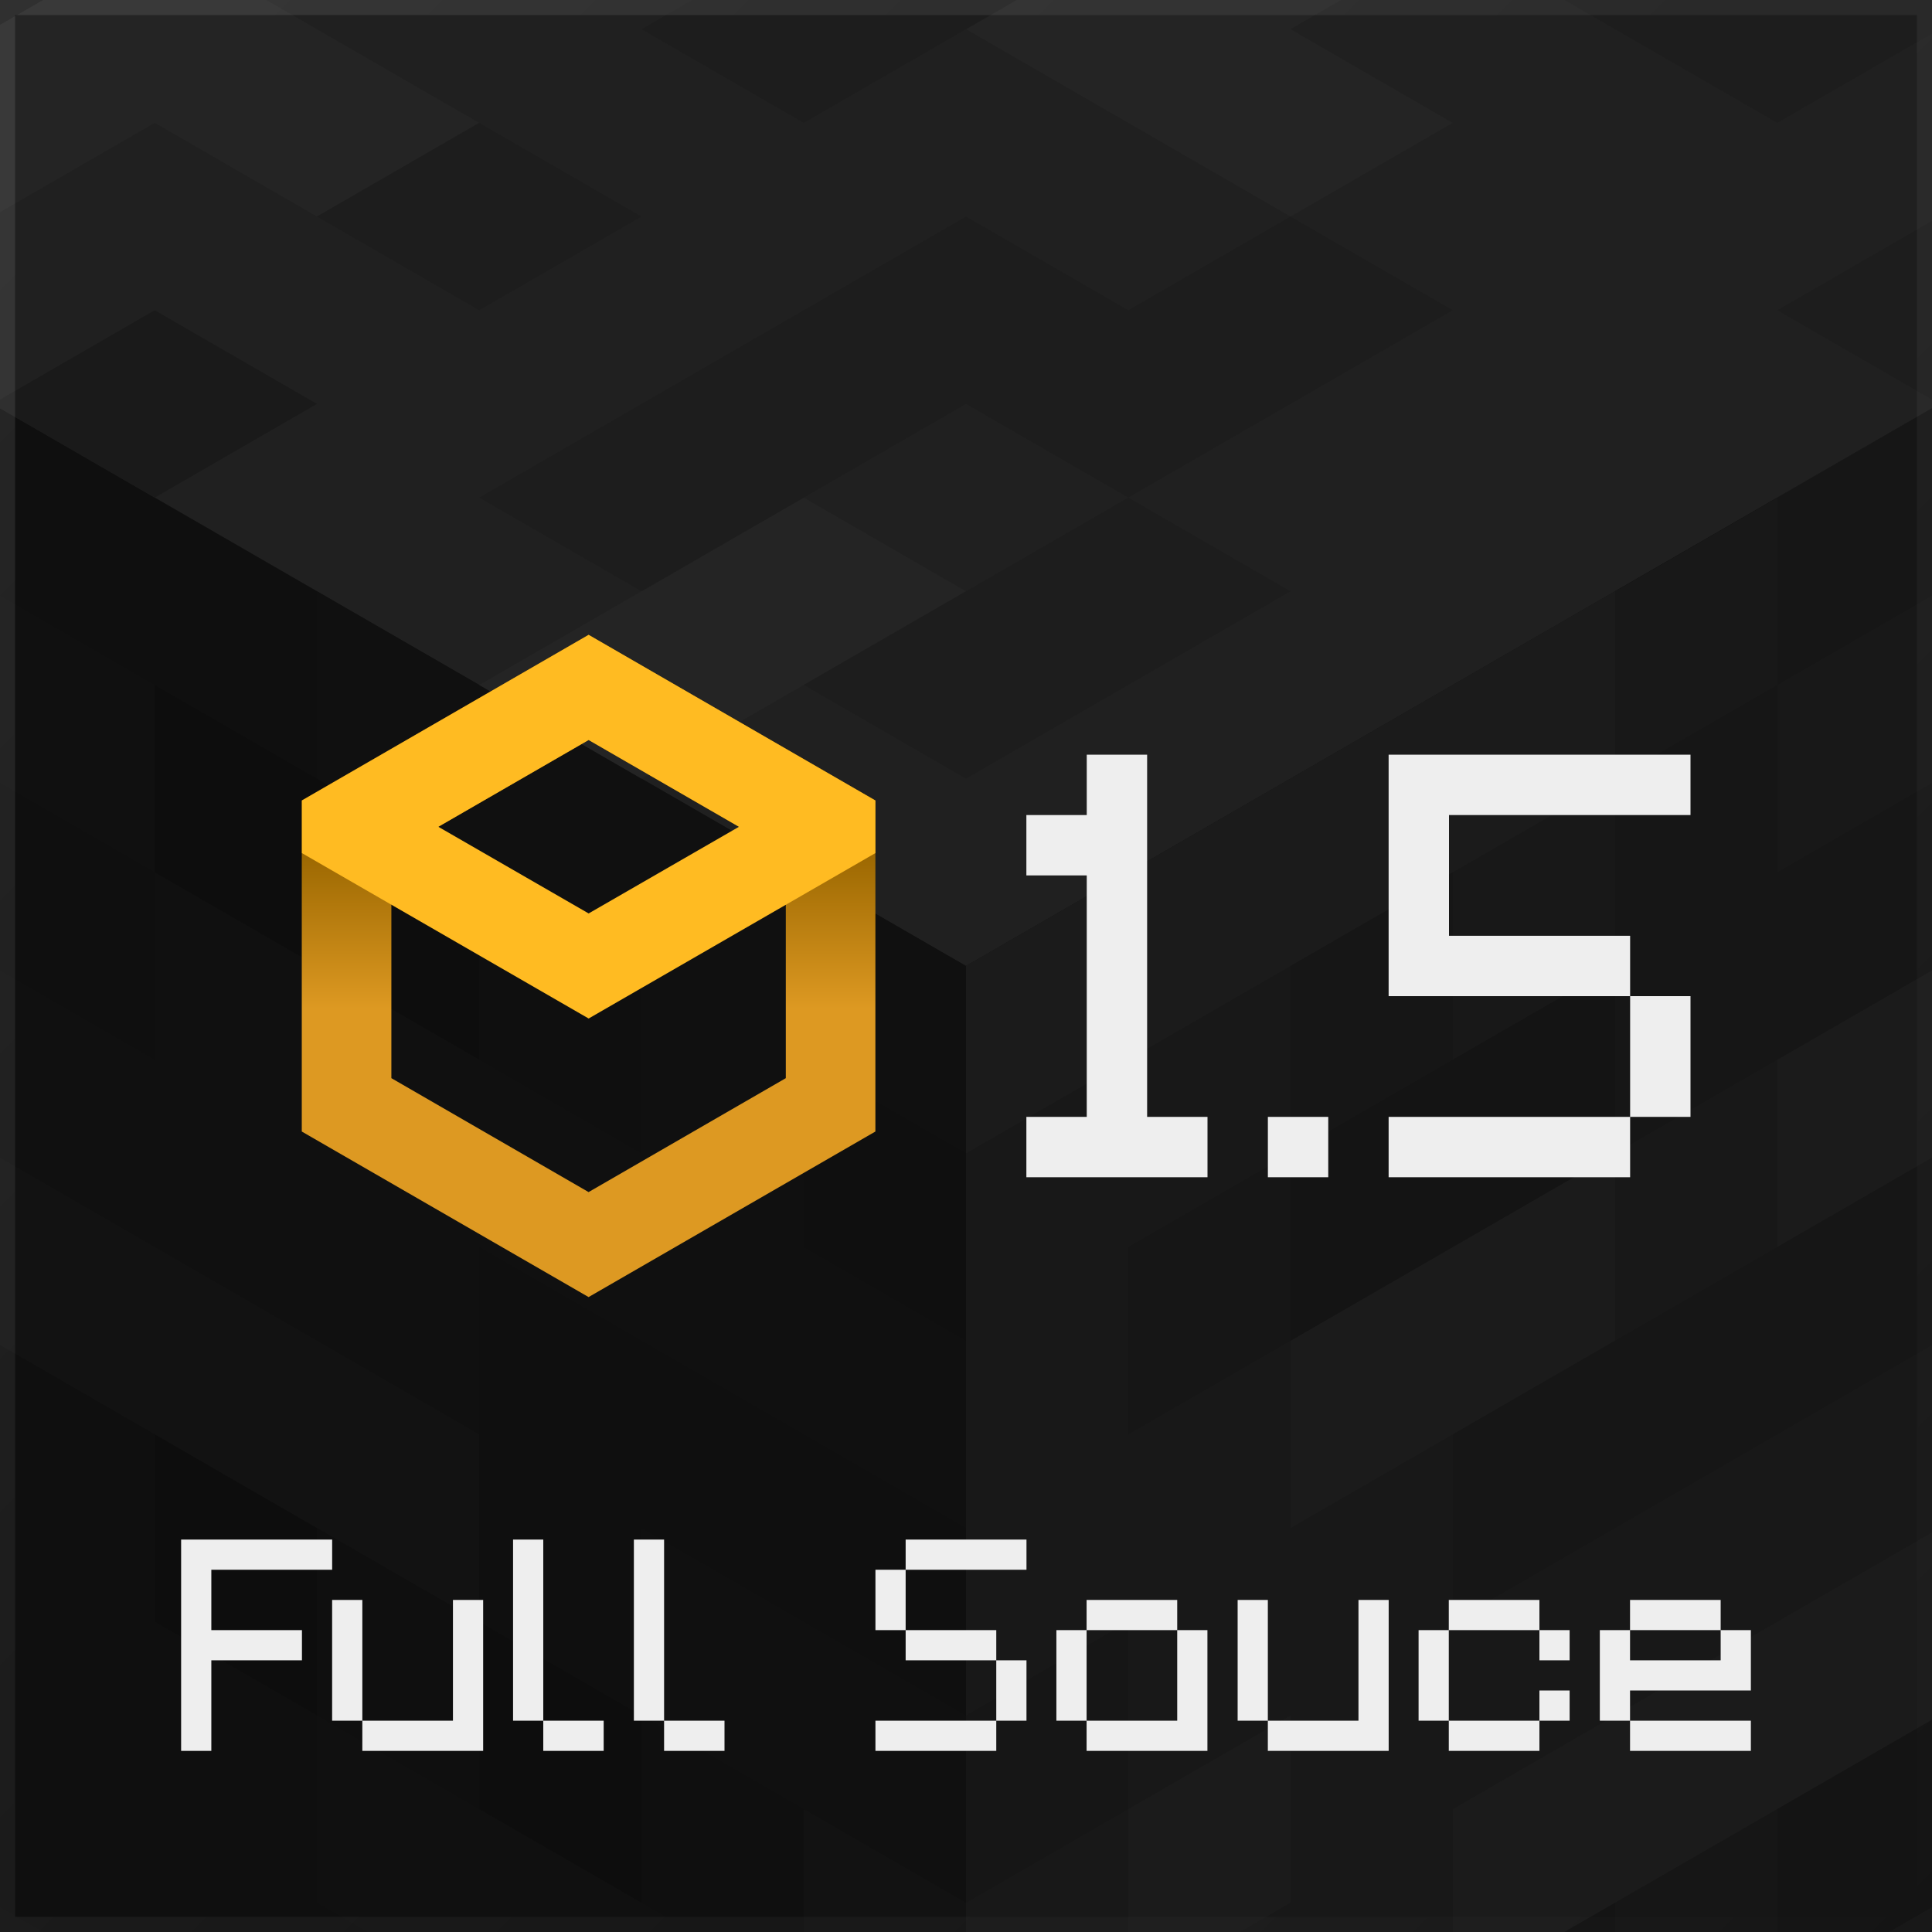
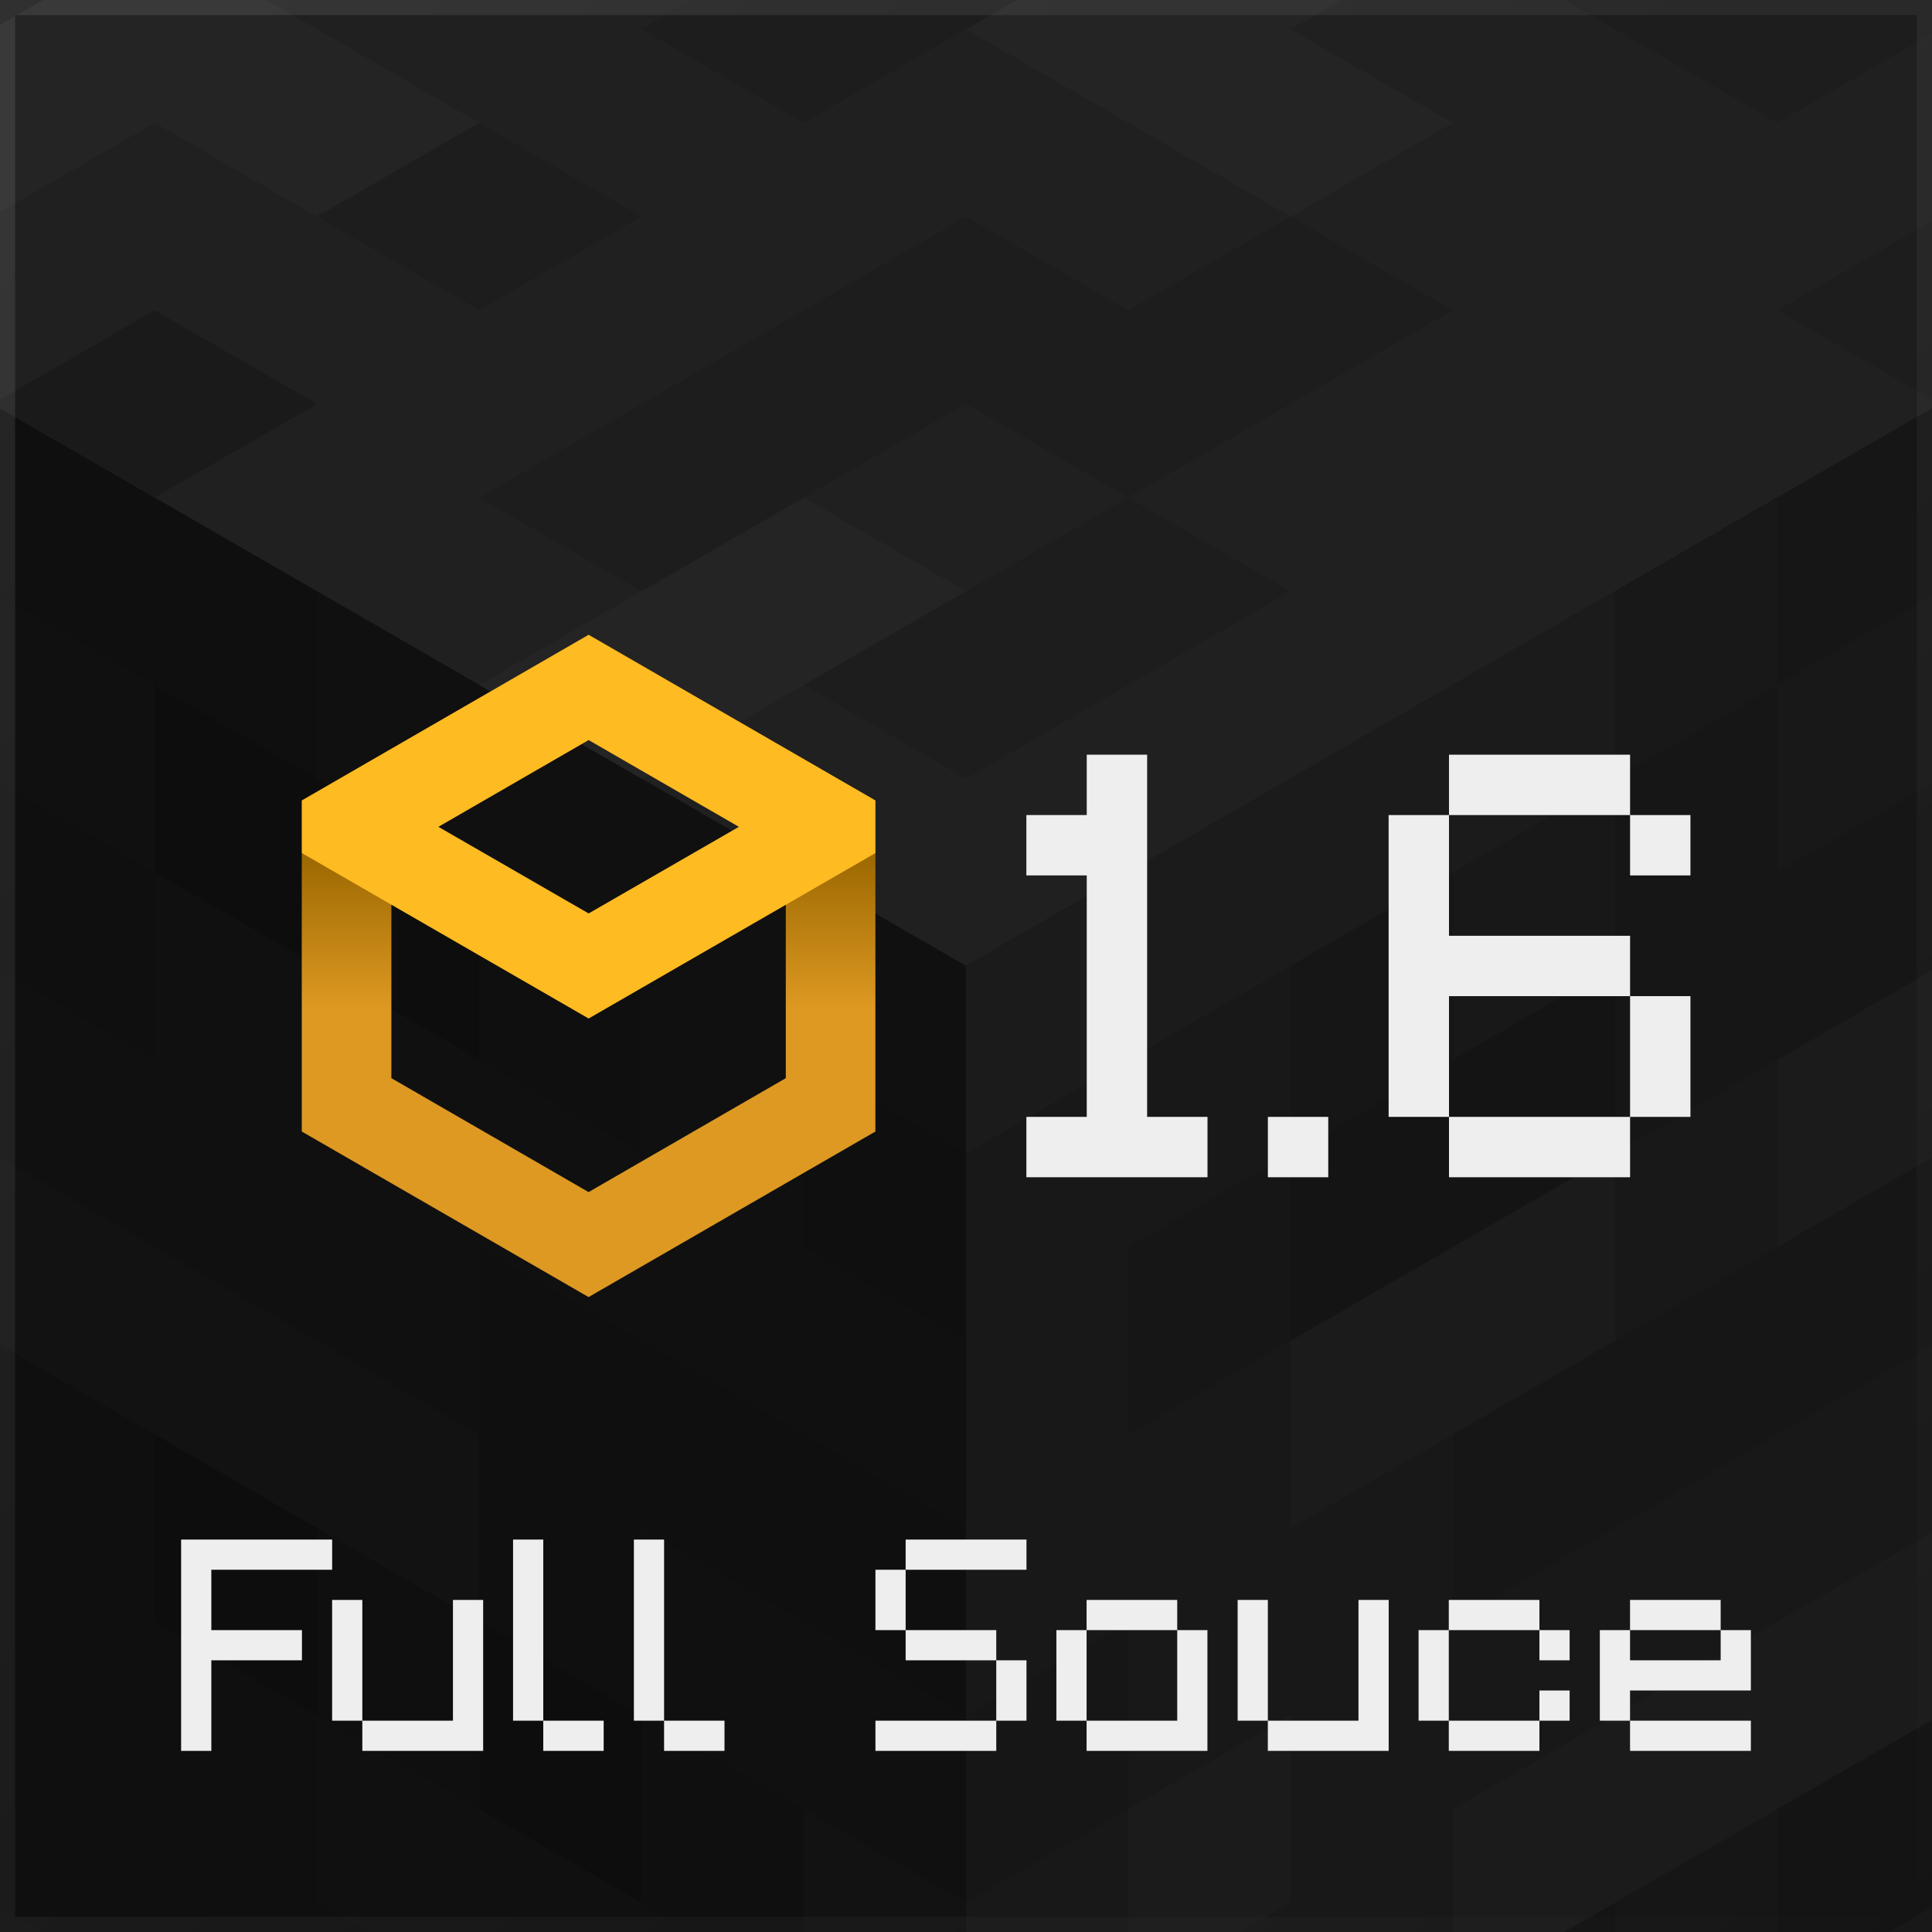
<svg xmlns="http://www.w3.org/2000/svg" width="100%" height="100%" viewBox="0 0 64 64" version="1.1" xml:space="preserve" style="fill-rule:evenodd;clip-rule:evenodd;stroke-miterlimit:1.5;">
  <rect x="0" y="0" width="64" height="64" />
  <g>
    <g transform="matrix(2.45714,0,0,2.45714,-46.6284,-46.6286)">
      <g opacity="0.25">
        <g transform="matrix(0.0759219,0.0438335,3.76957e-18,0.0876671,-40.885,-57.4204)">
          <g opacity="0.5">
            <g transform="matrix(115.25,0,0,461,499,540)">
              <rect x="0" y="0" width="4" height="1" style="fill:rgb(127,127,127);" />
            </g>
            <g transform="matrix(28.8125,0,0,28.8125,499,540)">
              <path d="M11,15L9,15L9,16L11,16L11,15ZM15,14L12,14L12,15L16,15L16,13L15,13L15,14ZM2,13L0,13L0,14L2,14L2,13ZM5,11L5,13L6,13L6,12L7,12L7,11L5,11ZM16,11L15,11L15,12L16,12L16,11ZM14,11L12,11L12,12L14,12L14,11ZM0,9L2,9L2,10L3,10L3,8L0,8L0,9ZM15,9L11,9L11,10L15,10L15,9ZM7,9L6,9L6,10L9,10L9,9L10,9L10,8L7,8L7,9ZM5,8L4,8L4,9L5,9L5,8ZM9,6L7,6L7,7L9,7L9,6ZM6,6L3,6L3,7L6,7L6,6ZM16,5L15,5L15,6L16,6L16,5ZM2,5L1,5L1,6L2,6L2,5ZM8,4L9,4L9,5L13,5L13,4L10,4L10,3L8,3L8,4ZM6,3L5,3L5,4L6,4L6,3ZM4,3L2,3L2,4L4,4L4,3ZM4,0L0,0L0,1L4,1L4,0Z" style="fill:rgb(143,143,143);" />
            </g>
            <g transform="matrix(28.8125,0,0,28.8125,499,540)">
              <path d="M14,15L13,15L13,16L14,16L14,15ZM8,15L6,15L6,16L8,16L8,15ZM3,14L1,14L1,15L3,15L3,14ZM1,13L3,13L3,14L5,14L5,13L4,13L4,12L1,12L1,13ZM13,13L12,13L12,14L15,14L15,13L14,13L14,12L13,12L13,13ZM7,12L7,14L10,14L10,13L9,13L9,12L7,12ZM16,12L15,12L15,13L16,13L16,12ZM3,10L2,10L2,11L3,11L3,10ZM9,10L8,10L8,11L9,11L9,10ZM11,10L10,10L10,11L11,11L11,10ZM6,10L4,10L4,11L6,11L6,10ZM16,10L13,10L13,11L16,11L16,10ZM16,8L15,8L15,9L16,9L16,8ZM5,7L4,7L4,8L5,8L5,7ZM9,5L9,7L10,7L10,8L13,8L13,7L12,7L12,6L11,6L11,5L9,5ZM0,6L0,8L2,8L2,7L1,7L1,6L0,6ZM6,6L6,8L8,8L8,7L7,7L7,6L6,6ZM13,5L12,5L12,6L13,6L13,5ZM15,5L14,5L14,6L15,6L15,5ZM14,4L13,4L13,5L14,5L14,4ZM6,4L3,4L3,5L6,5L6,4ZM1,4L0,4L0,5L1,5L1,4ZM8,4L7,4L7,5L8,5L8,4ZM16,3L13,3L13,4L16,4L16,3ZM2,2L1,2L1,3L2,3L2,2ZM4,1L4,3L7,3L7,2L5,2L5,1L4,1ZM11,2L8,2L8,3L11,3L11,2ZM3,1L2,1L2,2L3,2L3,1ZM14,1L13,1L13,2L14,2L14,1ZM16,1L15,1L15,2L16,2L16,1ZM7,0L5,0L5,1L7,1L7,0ZM9,0L8,0L8,1L9,1L9,0ZM12,0L10,0L10,1L12,1L12,0Z" style="fill:rgb(116,116,116);" />
            </g>
            <g transform="matrix(28.8125,0,0,28.8125,499,540)">
              <path d="M15,12L14,12L14,13L15,13L15,12ZM13,12L11,12L11,13L13,13L13,12ZM1,10L0,10L0,11L1,11L1,10ZM8,10L6,10L6,11L8,11L8,10ZM6,7L5,7L5,8L6,8L6,7ZM4,7L2,7L2,8L4,8L4,7ZM12,5L11,5L11,6L12,6L12,5ZM14,5L13,5L13,6L14,6L14,5ZM8,2L7,2L7,3L8,3L8,2ZM4,2L2,2L2,3L4,3L4,2ZM13,1L11,1L11,2L13,2L13,1ZM10,0L9,0L9,1L10,1L10,0Z" style="fill:rgb(104,104,104);" />
            </g>
          </g>
        </g>
        <g transform="matrix(0.0759219,-0.0438335,-3.76957e-18,0.0876671,-5.88503,6.53272)">
          <g opacity="0.75">
            <g transform="matrix(115.25,0,0,461,499,540)">
              <rect x="0" y="0" width="4" height="1" style="fill:rgb(127,127,127);" />
            </g>
            <g transform="matrix(28.8125,0,0,28.8125,499,540)">
              <path d="M11,15L9,15L9,16L11,16L11,15ZM15,14L12,14L12,15L16,15L16,13L15,13L15,14ZM2,13L0,13L0,14L2,14L2,13ZM5,11L5,13L6,13L6,12L7,12L7,11L5,11ZM16,11L15,11L15,12L16,12L16,11ZM14,11L12,11L12,12L14,12L14,11ZM0,9L2,9L2,10L3,10L3,8L0,8L0,9ZM15,9L11,9L11,10L15,10L15,9ZM7,9L6,9L6,10L9,10L9,9L10,9L10,8L7,8L7,9ZM5,8L4,8L4,9L5,9L5,8ZM9,6L7,6L7,7L9,7L9,6ZM6,6L3,6L3,7L6,7L6,6ZM16,5L15,5L15,6L16,6L16,5ZM2,5L1,5L1,6L2,6L2,5ZM8,4L9,4L9,5L13,5L13,4L10,4L10,3L8,3L8,4ZM6,3L5,3L5,4L6,4L6,3ZM4,3L2,3L2,4L4,4L4,3ZM4,0L0,0L0,1L4,1L4,0Z" style="fill:rgb(143,143,143);" />
            </g>
            <g transform="matrix(28.8125,0,0,28.8125,499,540)">
              <path d="M14,15L13,15L13,16L14,16L14,15ZM8,15L6,15L6,16L8,16L8,15ZM3,14L1,14L1,15L3,15L3,14ZM1,13L3,13L3,14L5,14L5,13L4,13L4,12L1,12L1,13ZM13,13L12,13L12,14L15,14L15,13L14,13L14,12L13,12L13,13ZM7,12L7,14L10,14L10,13L9,13L9,12L7,12ZM16,12L15,12L15,13L16,13L16,12ZM3,10L2,10L2,11L3,11L3,10ZM9,10L8,10L8,11L9,11L9,10ZM11,10L10,10L10,11L11,11L11,10ZM6,10L4,10L4,11L6,11L6,10ZM16,10L13,10L13,11L16,11L16,10ZM16,8L15,8L15,9L16,9L16,8ZM5,7L4,7L4,8L5,8L5,7ZM9,5L9,7L10,7L10,8L13,8L13,7L12,7L12,6L11,6L11,5L9,5ZM0,6L0,8L2,8L2,7L1,7L1,6L0,6ZM6,6L6,8L8,8L8,7L7,7L7,6L6,6ZM13,5L12,5L12,6L13,6L13,5ZM15,5L14,5L14,6L15,6L15,5ZM14,4L13,4L13,5L14,5L14,4ZM6,4L3,4L3,5L6,5L6,4ZM1,4L0,4L0,5L1,5L1,4ZM8,4L7,4L7,5L8,5L8,4ZM16,3L13,3L13,4L16,4L16,3ZM2,2L1,2L1,3L2,3L2,2ZM4,1L4,3L7,3L7,2L5,2L5,1L4,1ZM11,2L8,2L8,3L11,3L11,2ZM3,1L2,1L2,2L3,2L3,1ZM14,1L13,1L13,2L14,2L14,1ZM16,1L15,1L15,2L16,2L16,1ZM7,0L5,0L5,1L7,1L7,0ZM9,0L8,0L8,1L9,1L9,0ZM12,0L10,0L10,1L12,1L12,0Z" style="fill:rgb(116,116,116);" />
            </g>
            <g transform="matrix(28.8125,0,0,28.8125,499,540)">
              <path d="M15,12L14,12L14,13L15,13L15,12ZM13,12L11,12L11,13L13,13L13,12ZM1,10L0,10L0,11L1,11L1,10ZM8,10L6,10L6,11L8,11L8,10ZM6,7L5,7L5,8L6,8L6,7ZM4,7L2,7L2,8L4,8L4,7ZM12,5L11,5L11,6L12,6L12,5ZM14,5L13,5L13,6L14,6L14,5ZM8,2L7,2L7,3L8,3L8,2ZM4,2L2,2L2,3L4,3L4,2ZM13,1L11,1L11,2L13,2L13,1ZM10,0L9,0L9,1L10,1L10,0Z" style="fill:rgb(104,104,104);" />
            </g>
          </g>
        </g>
        <g transform="matrix(0.0759219,-0.0438335,0.0759219,0.0438335,-81.8829,9.99557)">
          <g transform="matrix(115.25,0,0,461,499,540)">
            <rect x="0" y="0" width="4" height="1" style="fill:rgb(127,127,127);" />
          </g>
          <g transform="matrix(28.8125,0,0,28.8125,499,540)">
            <path d="M11,15L9,15L9,16L11,16L11,15ZM15,14L12,14L12,15L16,15L16,13L15,13L15,14ZM2,13L0,13L0,14L2,14L2,13ZM5,11L5,13L6,13L6,12L7,12L7,11L5,11ZM16,11L15,11L15,12L16,12L16,11ZM14,11L12,11L12,12L14,12L14,11ZM0,9L2,9L2,10L3,10L3,8L0,8L0,9ZM15,9L11,9L11,10L15,10L15,9ZM7,9L6,9L6,10L9,10L9,9L10,9L10,8L7,8L7,9ZM5,8L4,8L4,9L5,9L5,8ZM9,6L7,6L7,7L9,7L9,6ZM6,6L3,6L3,7L6,7L6,6ZM16,5L15,5L15,6L16,6L16,5ZM2,5L1,5L1,6L2,6L2,5ZM8,4L9,4L9,5L13,5L13,4L10,4L10,3L8,3L8,4ZM6,3L5,3L5,4L6,4L6,3ZM4,3L2,3L2,4L4,4L4,3ZM4,0L0,0L0,1L4,1L4,0Z" style="fill:rgb(143,143,143);" />
          </g>
          <g transform="matrix(28.8125,0,0,28.8125,499,540)">
            <path d="M14,15L13,15L13,16L14,16L14,15ZM8,15L6,15L6,16L8,16L8,15ZM3,14L1,14L1,15L3,15L3,14ZM1,13L3,13L3,14L5,14L5,13L4,13L4,12L1,12L1,13ZM13,13L12,13L12,14L15,14L15,13L14,13L14,12L13,12L13,13ZM7,12L7,14L10,14L10,13L9,13L9,12L7,12ZM16,12L15,12L15,13L16,13L16,12ZM3,10L2,10L2,11L3,11L3,10ZM9,10L8,10L8,11L9,11L9,10ZM11,10L10,10L10,11L11,11L11,10ZM6,10L4,10L4,11L6,11L6,10ZM16,10L13,10L13,11L16,11L16,10ZM16,8L15,8L15,9L16,9L16,8ZM5,7L4,7L4,8L5,8L5,7ZM9,5L9,7L10,7L10,8L13,8L13,7L12,7L12,6L11,6L11,5L9,5ZM0,6L0,8L2,8L2,7L1,7L1,6L0,6ZM6,6L6,8L8,8L8,7L7,7L7,6L6,6ZM13,5L12,5L12,6L13,6L13,5ZM15,5L14,5L14,6L15,6L15,5ZM14,4L13,4L13,5L14,5L14,4ZM6,4L3,4L3,5L6,5L6,4ZM1,4L0,4L0,5L1,5L1,4ZM8,4L7,4L7,5L8,5L8,4ZM16,3L13,3L13,4L16,4L16,3ZM2,2L1,2L1,3L2,3L2,2ZM4,1L4,3L7,3L7,2L5,2L5,1L4,1ZM11,2L8,2L8,3L11,3L11,2ZM3,1L2,1L2,2L3,2L3,1ZM14,1L13,1L13,2L14,2L14,1ZM16,1L15,1L15,2L16,2L16,1ZM7,0L5,0L5,1L7,1L7,0ZM9,0L8,0L8,1L9,1L9,0ZM12,0L10,0L10,1L12,1L12,0Z" style="fill:rgb(116,116,116);" />
          </g>
          <g transform="matrix(28.8125,0,0,28.8125,499,540)">
            <path d="M15,12L14,12L14,13L15,13L15,12ZM13,12L11,12L11,13L13,13L13,12ZM1,10L0,10L0,11L1,11L1,10ZM8,10L6,10L6,11L8,11L8,10ZM6,7L5,7L5,8L6,8L6,7ZM4,7L2,7L2,8L4,8L4,7ZM12,5L11,5L11,6L12,6L12,5ZM14,5L13,5L13,6L14,6L14,5ZM8,2L7,2L7,3L8,3L8,2ZM4,2L2,2L2,3L4,3L4,2ZM13,1L11,1L11,2L13,2L13,1ZM10,0L9,0L9,1L10,1L10,0Z" style="fill:rgb(104,104,104);" />
          </g>
        </g>
      </g>
    </g>
    <g id="Mintcraft-icon" transform="matrix(0.166638,0,0,0.166638,-222.111,-148.14)">
      <g transform="matrix(2.91486,0,0,2.91486,-5178.49,-1985.41)">
        <path d="M2293.56,1040.71L2274,1029.42L2254.44,1040.71L2254.44,1063.29L2274,1074.58L2293.56,1063.29L2293.56,1040.71ZM2274,1036.58L2287.45,1044.35L2287.45,1059.65L2274,1067.42L2260.55,1059.65L2260.55,1044.35L2274,1036.58Z" style="fill:url(#_Linear1);" />
      </g>
      <g transform="matrix(2.52563,0,0,2.52563,-4293.37,-1583.48)">
        <path d="M2251.43,1041.96L2251.43,1046.1L2274,1059.12L2296.57,1046.1L2296.57,1041.96L2274,1028.92L2251.43,1041.96ZM2262.17,1044.03L2274,1037.2L2285.83,1044.03L2274,1050.85L2262.17,1044.03Z" style="fill:rgb(255,187,34);" />
      </g>
    </g>
    <g transform="matrix(1.59071,0,0,1.59047,70.6372,-56.4305)">
      <g transform="matrix(12.573,0,0,12.573,-23.6606,60)">
        <path d="M0.35,-0.1L0.25,-0.1L0.25,-0.7L0.15,-0.7L0.15,-0.6L0.05,-0.6L0.05,-0.5L0.15,-0.5L0.15,-0.1L0.05,-0.1L0.05,-0L0.35,-0L0.35,-0.1Z" style="fill:rgb(238,238,238);fill-rule:nonzero;" />
      </g>
      <g transform="matrix(12.573,0,0,12.573,-18.6314,60)">
        <rect x="0.05" y="-0.1" width="0.1" height="0.1" style="fill:rgb(238,238,238);" />
      </g>
-       <g transform="matrix(12.573,0,0,12.573,-16.1168,60)">
-         <path d="M0.05,-0L0.45,-0L0.45,-0.1L0.05,-0.1L0.05,-0ZM0.55,-0.1L0.55,-0.3L0.45,-0.3L0.45,-0.1L0.55,-0.1ZM0.15,-0.4L0.15,-0.6L0.55,-0.6L0.55,-0.7L0.05,-0.7L0.05,-0.3L0.45,-0.3L0.45,-0.4L0.15,-0.4Z" style="fill:rgb(238,238,238);fill-rule:nonzero;" />
+       <g transform="matrix(0.900479,0,0,0.900615,-37.7282,40.1865)">
+         <path d="M26.094,22L30.282,22L30.282,20.604L26.094,20.604L26.094,22ZM31.678,20.604L31.678,17.812L30.282,17.812L30.282,20.604L31.678,20.604ZM26.094,20.604L26.094,17.812L30.282,17.812L30.282,16.416L26.094,16.416L26.094,13.624L24.698,13.624L24.698,20.604L26.094,20.604ZM31.678,13.624L30.282,13.624L30.282,15.02L31.678,15.02L31.678,13.624ZM30.282,12.228L26.094,12.228L26.094,13.624L30.282,13.624L30.282,12.228Z" style="fill:rgb(238,238,238);fill-rule:nonzero;" />
      </g>
    </g>
    <g transform="matrix(0.795822,0,0,0.795356,24.3293,10.2786)">
      <g transform="matrix(12.573,0,0,12.573,-23.6606,60)">
        <path d="M0.15,-0.6L0.55,-0.6L0.55,-0.7L0.05,-0.7L0.05,-0L0.15,-0L0.15,-0.3L0.45,-0.3L0.45,-0.4L0.15,-0.4L0.15,-0.6Z" style="fill:rgb(238,238,238);fill-rule:nonzero;" />
      </g>
      <g transform="matrix(12.573,0,0,12.573,-17.3748,60)">
        <path d="M0.55,-0L0.55,-0.5L0.45,-0.5L0.45,-0.1L0.15,-0.1L0.15,-0L0.55,-0ZM0.15,-0.1L0.15,-0.5L0.05,-0.5L0.05,-0.1L0.15,-0.1Z" style="fill:rgb(238,238,238);fill-rule:nonzero;" />
      </g>
      <g transform="matrix(12.573,0,0,12.573,-9.84359,60)">
        <path d="M0.15,-0L0.35,-0L0.35,-0.1L0.15,-0.1L0.15,-0ZM0.15,-0.1L0.15,-0.7L0.05,-0.7L0.05,-0.1L0.15,-0.1Z" style="fill:rgb(238,238,238);fill-rule:nonzero;" />
      </g>
      <g transform="matrix(12.573,0,0,12.573,-4.81439,60)">
        <path d="M0.15,-0L0.35,-0L0.35,-0.1L0.15,-0.1L0.15,-0ZM0.15,-0.1L0.15,-0.7L0.05,-0.7L0.05,-0.1L0.15,-0.1Z" style="fill:rgb(238,238,238);fill-rule:nonzero;" />
      </g>
    </g>
    <g transform="matrix(0.795905,0,0,0.795356,47.3312,10.2786)">
      <g transform="matrix(12.573,0,0,12.573,-23.6606,60)">
        <path d="M0.45,-0.1L0.05,-0.1L0.05,-0L0.45,-0L0.45,-0.1ZM0.55,-0.1L0.55,-0.3L0.45,-0.3L0.45,-0.1L0.55,-0.1ZM0.15,-0.3L0.45,-0.3L0.45,-0.4L0.15,-0.4L0.15,-0.3ZM0.15,-0.4L0.15,-0.6L0.05,-0.6L0.05,-0.4L0.15,-0.4ZM0.55,-0.7L0.15,-0.7L0.15,-0.6L0.55,-0.6L0.55,-0.7Z" style="fill:rgb(238,238,238);fill-rule:nonzero;" />
      </g>
      <g transform="matrix(12.573,0,0,12.573,-16.1294,60)">
        <path d="M0.15,-0L0.55,-0L0.55,-0.4L0.45,-0.4L0.45,-0.1L0.15,-0.1L0.15,-0ZM0.15,-0.1L0.15,-0.4L0.05,-0.4L0.05,-0.1L0.15,-0.1ZM0.45,-0.5L0.15,-0.5L0.15,-0.4L0.45,-0.4L0.45,-0.5Z" style="fill:rgb(238,238,238);fill-rule:nonzero;" />
      </g>
      <g transform="matrix(12.573,0,0,12.573,-8.58556,60)">
        <path d="M0.55,-0L0.55,-0.5L0.45,-0.5L0.45,-0.1L0.15,-0.1L0.15,-0L0.55,-0ZM0.15,-0.1L0.15,-0.5L0.05,-0.5L0.05,-0.1L0.15,-0.1Z" style="fill:rgb(238,238,238);fill-rule:nonzero;" />
      </g>
      <g transform="matrix(12.573,0,0,12.573,-1.05434,60)">
        <path d="M0.15,-0L0.45,-0L0.45,-0.1L0.55,-0.1L0.55,-0.2L0.45,-0.2L0.45,-0.1L0.15,-0.1L0.15,-0ZM0.05,-0.4L0.05,-0.1L0.15,-0.1L0.15,-0.4L0.05,-0.4ZM0.45,-0.4L0.45,-0.5L0.15,-0.5L0.15,-0.4L0.45,-0.4L0.45,-0.3L0.55,-0.3L0.55,-0.4L0.45,-0.4Z" style="fill:rgb(238,238,238);fill-rule:nonzero;" />
      </g>
      <g transform="matrix(12.573,0,0,12.573,6.48945,60)">
        <path d="M0.15,-0L0.55,-0L0.55,-0.1L0.15,-0.1L0.15,-0ZM0.45,-0.3L0.15,-0.3L0.15,-0.4L0.05,-0.4L0.05,-0.1L0.15,-0.1L0.15,-0.2L0.55,-0.2L0.55,-0.4L0.45,-0.4L0.45,-0.5L0.15,-0.5L0.15,-0.4L0.45,-0.4L0.45,-0.3Z" style="fill:rgb(238,238,238);fill-rule:nonzero;" />
      </g>
    </g>
  </g>
  <rect x="0" y="0" width="64" height="64" style="fill:none;stroke:url(#_Linear2);stroke-width:1px;" />
  <defs>
    <linearGradient id="_Linear1" x1="0" y1="0" x2="1" y2="0" gradientUnits="userSpaceOnUse" gradientTransform="matrix(-4.54356e-13,-10.9586,10.9586,-4.54356e-13,2274,1054.92)">
      <stop offset="0" style="stop-color:rgb(221,153,34);stop-opacity:1" />
      <stop offset="1" style="stop-color:rgb(153,102,0);stop-opacity:1" />
    </linearGradient>
    <linearGradient id="_Linear2" x1="0" y1="0" x2="1" y2="0" gradientUnits="userSpaceOnUse" gradientTransform="matrix(64,64,-64,64,0,0)">
      <stop offset="0" style="stop-color:white;stop-opacity:0.1" />
      <stop offset="1" style="stop-color:white;stop-opacity:0" />
    </linearGradient>
  </defs>
</svg>
